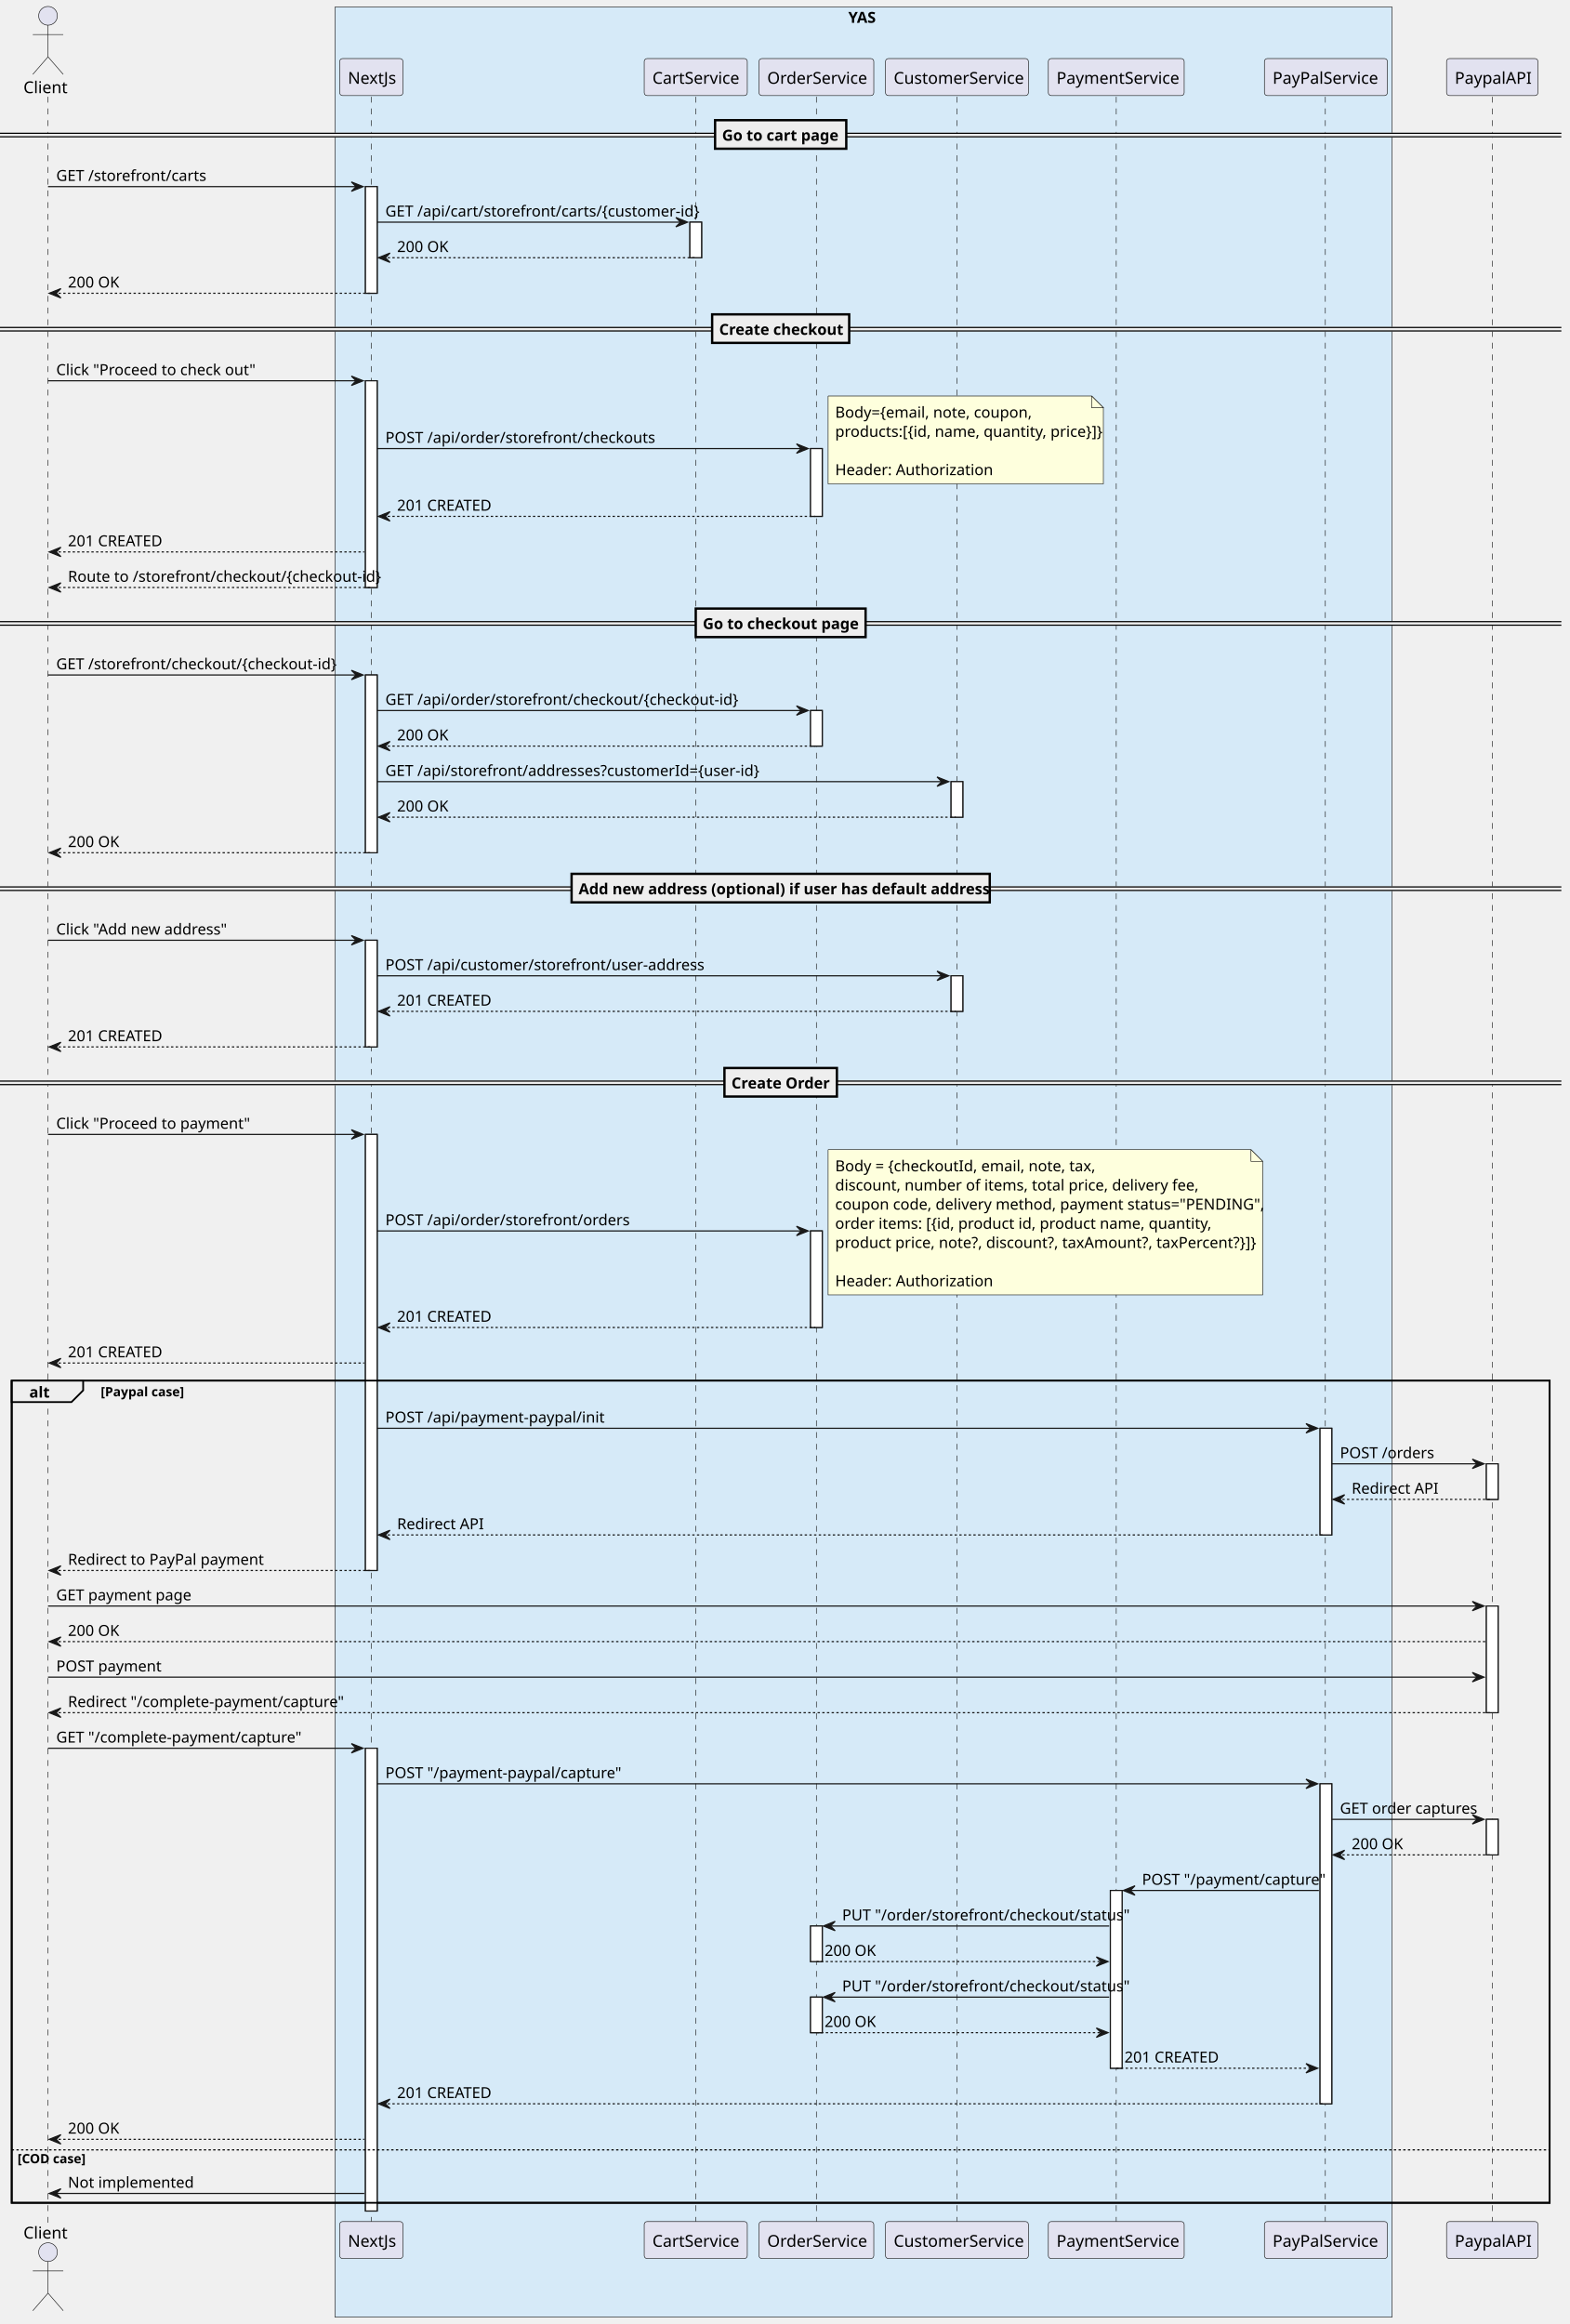
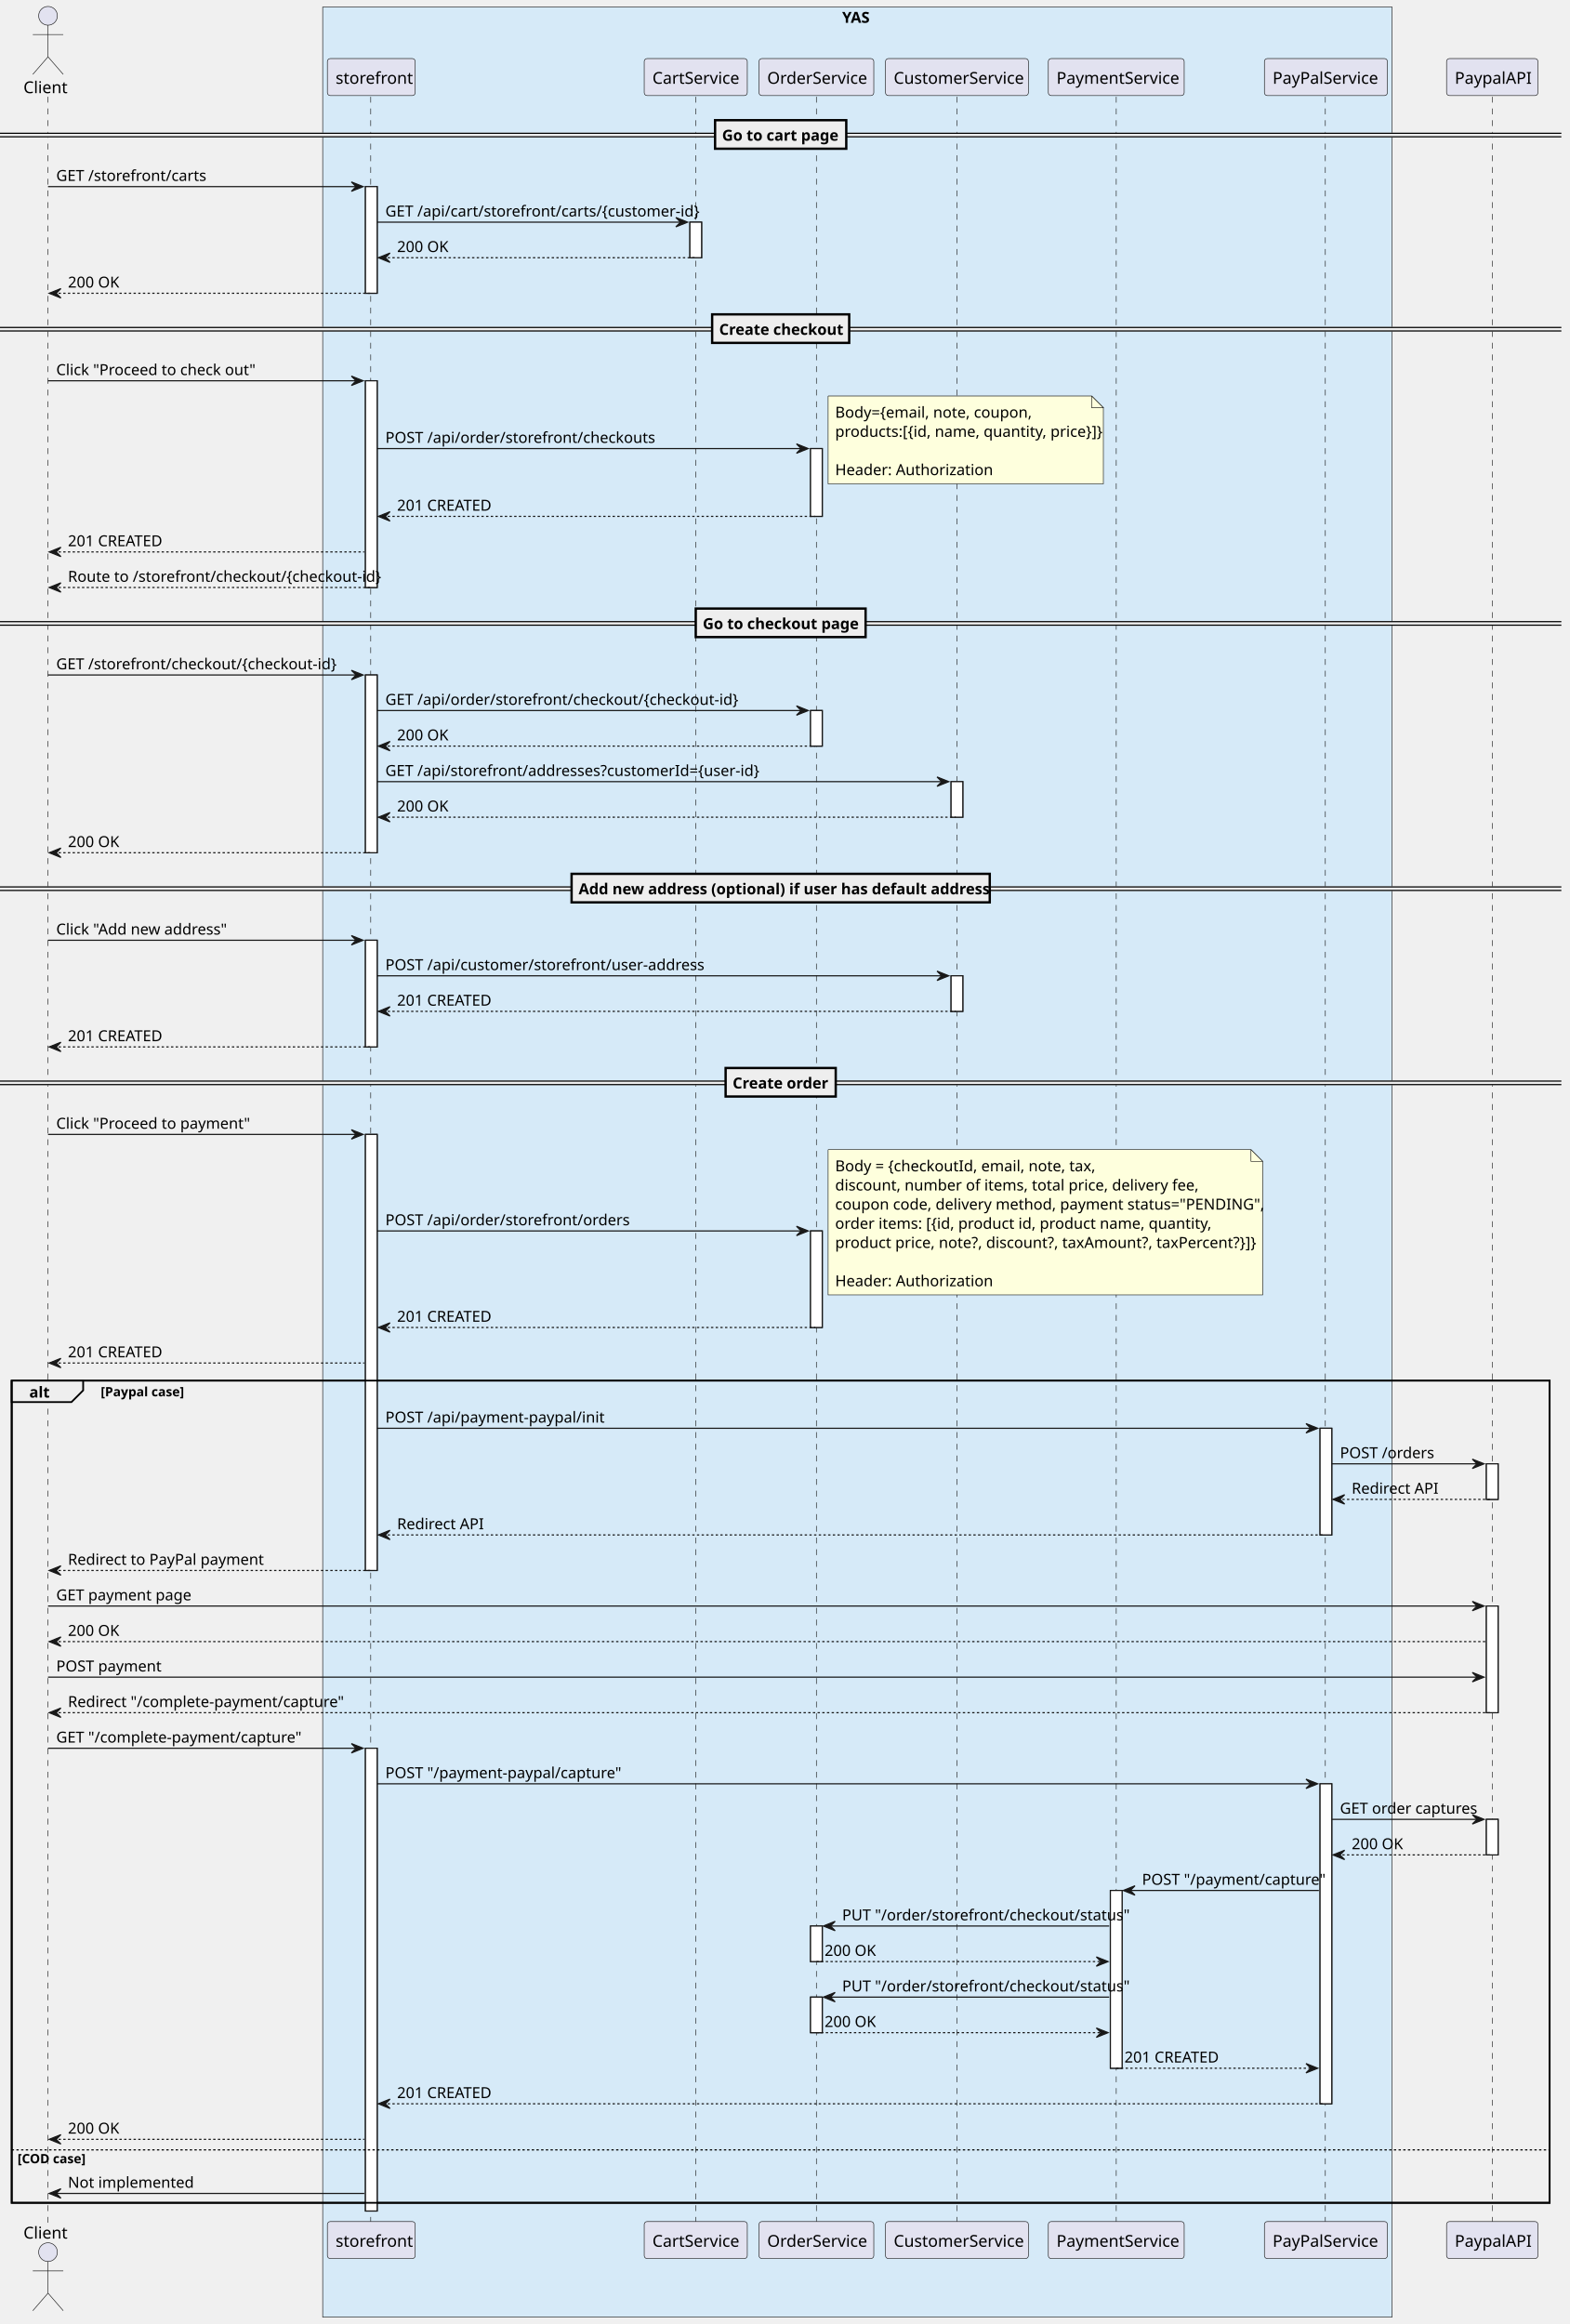
<svg xmlns="http://www.w3.org/2000/svg" contentStyleType="text/css" height="1984px" preserveAspectRatio="none" style="width:1340px;height:1984px;background:#FFFFFF;" version="1.1" viewBox="0 0 1340 1984" width="1340px" zoomAndPan="magnify">
  <defs />
  <g>
-     <rect fill="#D6EAF8" height="1972.148" style="stroke:#181818;stroke-width:0.5;" width="902.5" x="286" y="6" />
-     <text fill="#000000" font-family="sans-serif" font-size="13" font-weight="bold" lengthAdjust="spacing" textLength="26" x="724.25" y="19.495">YAS</text>
+     <rect fill="#D6EAF8" height="1972.148" style="stroke:#181818;stroke-width:0.5;" width="913" x="275.5" y="6" />
+     <text fill="#000000" font-family="sans-serif" font-size="13" font-weight="bold" lengthAdjust="spacing" textLength="26" x="719" y="19.495">YAS</text>
    <rect fill="#FFFFFF" height="91.055" style="stroke:#181818;stroke-width:1.0;" width="10" x="312" y="159.312" />
    <rect fill="#FFFFFF" height="176.461" style="stroke:#181818;stroke-width:1.0;" width="10" x="312" y="325.07" />
    <rect fill="#FFFFFF" height="151.758" style="stroke:#181818;stroke-width:1.0;" width="10" x="312" y="576.234" />
    <rect fill="#FFFFFF" height="91.055" style="stroke:#181818;stroke-width:1.0;" width="10" x="312" y="802.695" />
    <rect fill="#FFFFFF" height="372.273" style="stroke:#181818;stroke-width:1.0;" width="10" x="312" y="968.453" />
    <rect fill="#FFFFFF" height="395.055" style="stroke:#181818;stroke-width:1.0;" width="10" x="312" y="1492.484" />
    <rect fill="#FFFFFF" height="30.352" style="stroke:#181818;stroke-width:1.0;" width="10" x="589" y="189.664" />
    <rect fill="#FFFFFF" height="57.879" style="stroke:#181818;stroke-width:1.0;" width="10" x="692" y="382.949" />
    <rect fill="#FFFFFF" height="30.352" style="stroke:#181818;stroke-width:1.0;" width="10" x="692" y="606.586" />
    <rect fill="#FFFFFF" height="82.406" style="stroke:#181818;stroke-width:1.0;" width="10" x="692" y="1050.859" />
    <rect fill="#FFFFFF" height="30.352" style="stroke:#181818;stroke-width:1.0;" width="10" x="692" y="1644.242" />
    <rect fill="#FFFFFF" height="30.352" style="stroke:#181818;stroke-width:1.0;" width="10" x="692" y="1704.945" />
    <rect fill="#FFFFFF" height="30.352" style="stroke:#181818;stroke-width:1.0;" width="10" x="812" y="667.289" />
    <rect fill="#FFFFFF" height="30.352" style="stroke:#181818;stroke-width:1.0;" width="10" x="812" y="833.047" />
    <rect fill="#FFFFFF" height="151.758" style="stroke:#181818;stroke-width:1.0;" width="10" x="948" y="1613.891" />
    <rect fill="#FFFFFF" height="91.055" style="stroke:#181818;stroke-width:1.0;" width="10" x="1127" y="1219.32" />
    <rect fill="#FFFFFF" height="273.164" style="stroke:#181818;stroke-width:1.0;" width="10" x="1127" y="1522.836" />
    <rect fill="#FFFFFF" height="30.352" style="stroke:#181818;stroke-width:1.0;" width="10" x="1269" y="1249.672" />
    <rect fill="#FFFFFF" height="91.055" style="stroke:#181818;stroke-width:1.0;" width="10" x="1269" y="1371.078" />
    <rect fill="#FFFFFF" height="30.352" style="stroke:#181818;stroke-width:1.0;" width="10" x="1269" y="1553.188" />
    <rect fill="none" height="701.922" style="stroke:#000000;stroke-width:1.5;" width="1313" x="10" y="1178.617" />
    <line style="stroke:#181818;stroke-width:0.5;stroke-dasharray:5.0,5.0;" x1="41" x2="41" y1="82.609" y2="1897.539" />
-     <line style="stroke:#181818;stroke-width:0.5;stroke-dasharray:5.0,5.0;" x1="317" x2="317" y1="82.609" y2="1897.539" />
+     <line style="stroke:#181818;stroke-width:0.5;stroke-dasharray:5.0,5.0;" x1="316.5" x2="316.5" y1="82.609" y2="1897.539" />
    <line style="stroke:#181818;stroke-width:0.5;stroke-dasharray:5.0,5.0;" x1="594" x2="594" y1="82.609" y2="1897.539" />
    <line style="stroke:#181818;stroke-width:0.5;stroke-dasharray:5.0,5.0;" x1="697" x2="697" y1="82.609" y2="1897.539" />
    <line style="stroke:#181818;stroke-width:0.5;stroke-dasharray:5.0,5.0;" x1="817" x2="817" y1="82.609" y2="1897.539" />
    <line style="stroke:#181818;stroke-width:0.5;stroke-dasharray:5.0,5.0;" x1="953" x2="953" y1="82.609" y2="1897.539" />
    <line style="stroke:#181818;stroke-width:0.5;stroke-dasharray:5.0,5.0;" x1="1131.5" x2="1131.5" y1="82.609" y2="1897.539" />
    <line style="stroke:#181818;stroke-width:0.5;stroke-dasharray:5.0,5.0;" x1="1274" x2="1274" y1="82.609" y2="1897.539" />
    <text fill="#000000" font-family="sans-serif" font-size="14" lengthAdjust="spacing" textLength="36" x="20" y="79.533">Client</text>
    <ellipse cx="41" cy="13.5" fill="#E2E2F0" rx="8" ry="8" style="stroke:#181818;stroke-width:0.5;" />
    <path d="M41,21.5 L41,48.5 M28,29.5 L54,29.5 M41,48.5 L28,63.5 M41,48.5 L54,63.5 " fill="none" style="stroke:#181818;stroke-width:0.5;" />
    <text fill="#000000" font-family="sans-serif" font-size="14" lengthAdjust="spacing" textLength="36" x="20" y="1911.072">Client</text>
    <ellipse cx="41" cy="1922.648" fill="#E2E2F0" rx="8" ry="8" style="stroke:#181818;stroke-width:0.5;" />
    <path d="M41,1930.648 L41,1957.648 M28,1938.648 L54,1938.648 M41,1957.648 L28,1972.648 M41,1957.648 L54,1972.648 " fill="none" style="stroke:#181818;stroke-width:0.5;" />
-     <rect fill="#E2E2F0" height="31.609" rx="2.5" ry="2.5" style="stroke:#181818;stroke-width:0.5;" width="54" x="290" y="50" />
-     <text fill="#000000" font-family="sans-serif" font-size="14" lengthAdjust="spacing" textLength="40" x="297" y="71.533">NextJs</text>
-     <rect fill="#E2E2F0" height="31.609" rx="2.5" ry="2.5" style="stroke:#181818;stroke-width:0.5;" width="54" x="290" y="1896.539" />
-     <text fill="#000000" font-family="sans-serif" font-size="14" lengthAdjust="spacing" textLength="40" x="297" y="1918.072">NextJs</text>
+     <rect fill="#E2E2F0" height="31.609" rx="2.5" ry="2.5" style="stroke:#181818;stroke-width:0.5;" width="75" x="279.5" y="50" />
+     <text fill="#000000" font-family="sans-serif" font-size="14" lengthAdjust="spacing" textLength="61" x="286.5" y="71.533">storefront</text>
+     <rect fill="#E2E2F0" height="31.609" rx="2.5" ry="2.5" style="stroke:#181818;stroke-width:0.5;" width="75" x="279.5" y="1896.539" />
+     <text fill="#000000" font-family="sans-serif" font-size="14" lengthAdjust="spacing" textLength="61" x="286.5" y="1918.072">storefront</text>
    <rect fill="#E2E2F0" height="31.609" rx="2.5" ry="2.5" style="stroke:#181818;stroke-width:0.5;" width="88" x="550" y="50" />
    <text fill="#000000" font-family="sans-serif" font-size="14" lengthAdjust="spacing" textLength="74" x="557" y="71.533">CartService</text>
    <rect fill="#E2E2F0" height="31.609" rx="2.5" ry="2.5" style="stroke:#181818;stroke-width:0.5;" width="88" x="550" y="1896.539" />
    <text fill="#000000" font-family="sans-serif" font-size="14" lengthAdjust="spacing" textLength="74" x="557" y="1918.072">CartService</text>
    <rect fill="#E2E2F0" height="31.609" rx="2.5" ry="2.5" style="stroke:#181818;stroke-width:0.5;" width="98" x="648" y="50" />
    <text fill="#000000" font-family="sans-serif" font-size="14" lengthAdjust="spacing" textLength="84" x="655" y="71.533">OrderService</text>
    <rect fill="#E2E2F0" height="31.609" rx="2.5" ry="2.5" style="stroke:#181818;stroke-width:0.5;" width="98" x="648" y="1896.539" />
    <text fill="#000000" font-family="sans-serif" font-size="14" lengthAdjust="spacing" textLength="84" x="655" y="1918.072">OrderService</text>
    <rect fill="#E2E2F0" height="31.609" rx="2.5" ry="2.5" style="stroke:#181818;stroke-width:0.5;" width="122" x="756" y="50" />
    <text fill="#000000" font-family="sans-serif" font-size="14" lengthAdjust="spacing" textLength="108" x="763" y="71.533">CustomerService</text>
    <rect fill="#E2E2F0" height="31.609" rx="2.5" ry="2.5" style="stroke:#181818;stroke-width:0.5;" width="122" x="756" y="1896.539" />
    <text fill="#000000" font-family="sans-serif" font-size="14" lengthAdjust="spacing" textLength="108" x="763" y="1918.072">CustomerService</text>
    <rect fill="#E2E2F0" height="31.609" rx="2.5" ry="2.5" style="stroke:#181818;stroke-width:0.5;" width="116" x="895" y="50" />
    <text fill="#000000" font-family="sans-serif" font-size="14" lengthAdjust="spacing" textLength="102" x="902" y="71.533">PaymentService</text>
    <rect fill="#E2E2F0" height="31.609" rx="2.5" ry="2.5" style="stroke:#181818;stroke-width:0.5;" width="116" x="895" y="1896.539" />
    <text fill="#000000" font-family="sans-serif" font-size="14" lengthAdjust="spacing" textLength="102" x="902" y="1918.072">PaymentService</text>
    <rect fill="#E2E2F0" height="31.609" rx="2.5" ry="2.5" style="stroke:#181818;stroke-width:0.5;" width="105" x="1079.5" y="50" />
    <text fill="#000000" font-family="sans-serif" font-size="14" lengthAdjust="spacing" textLength="91" x="1086.5" y="71.533">PayPalService</text>
    <rect fill="#E2E2F0" height="31.609" rx="2.5" ry="2.5" style="stroke:#181818;stroke-width:0.5;" width="105" x="1079.5" y="1896.539" />
    <text fill="#000000" font-family="sans-serif" font-size="14" lengthAdjust="spacing" textLength="91" x="1086.5" y="1918.072">PayPalService</text>
    <rect fill="#E2E2F0" height="31.609" rx="2.5" ry="2.5" style="stroke:#181818;stroke-width:0.5;" width="78" x="1235" y="50" />
    <text fill="#000000" font-family="sans-serif" font-size="14" lengthAdjust="spacing" textLength="64" x="1242" y="71.533">PaypalAPI</text>
    <rect fill="#E2E2F0" height="31.609" rx="2.5" ry="2.5" style="stroke:#181818;stroke-width:0.5;" width="78" x="1235" y="1896.539" />
    <text fill="#000000" font-family="sans-serif" font-size="14" lengthAdjust="spacing" textLength="64" x="1242" y="1918.072">PaypalAPI</text>
    <rect fill="#FFFFFF" height="91.055" style="stroke:#181818;stroke-width:1.0;" width="10" x="312" y="159.312" />
    <rect fill="#FFFFFF" height="176.461" style="stroke:#181818;stroke-width:1.0;" width="10" x="312" y="325.07" />
    <rect fill="#FFFFFF" height="151.758" style="stroke:#181818;stroke-width:1.0;" width="10" x="312" y="576.234" />
    <rect fill="#FFFFFF" height="91.055" style="stroke:#181818;stroke-width:1.0;" width="10" x="312" y="802.695" />
    <rect fill="#FFFFFF" height="372.273" style="stroke:#181818;stroke-width:1.0;" width="10" x="312" y="968.453" />
    <rect fill="#FFFFFF" height="395.055" style="stroke:#181818;stroke-width:1.0;" width="10" x="312" y="1492.484" />
    <rect fill="#FFFFFF" height="30.352" style="stroke:#181818;stroke-width:1.0;" width="10" x="589" y="189.664" />
    <rect fill="#FFFFFF" height="57.879" style="stroke:#181818;stroke-width:1.0;" width="10" x="692" y="382.949" />
    <rect fill="#FFFFFF" height="30.352" style="stroke:#181818;stroke-width:1.0;" width="10" x="692" y="606.586" />
    <rect fill="#FFFFFF" height="82.406" style="stroke:#181818;stroke-width:1.0;" width="10" x="692" y="1050.859" />
    <rect fill="#FFFFFF" height="30.352" style="stroke:#181818;stroke-width:1.0;" width="10" x="692" y="1644.242" />
    <rect fill="#FFFFFF" height="30.352" style="stroke:#181818;stroke-width:1.0;" width="10" x="692" y="1704.945" />
    <rect fill="#FFFFFF" height="30.352" style="stroke:#181818;stroke-width:1.0;" width="10" x="812" y="667.289" />
    <rect fill="#FFFFFF" height="30.352" style="stroke:#181818;stroke-width:1.0;" width="10" x="812" y="833.047" />
    <rect fill="#FFFFFF" height="151.758" style="stroke:#181818;stroke-width:1.0;" width="10" x="948" y="1613.891" />
    <rect fill="#FFFFFF" height="91.055" style="stroke:#181818;stroke-width:1.0;" width="10" x="1127" y="1219.32" />
    <rect fill="#FFFFFF" height="273.164" style="stroke:#181818;stroke-width:1.0;" width="10" x="1127" y="1522.836" />
    <rect fill="#FFFFFF" height="30.352" style="stroke:#181818;stroke-width:1.0;" width="10" x="1269" y="1249.672" />
    <rect fill="#FFFFFF" height="91.055" style="stroke:#181818;stroke-width:1.0;" width="10" x="1269" y="1371.078" />
    <rect fill="#FFFFFF" height="30.352" style="stroke:#181818;stroke-width:1.0;" width="10" x="1269" y="1553.188" />
    <rect fill="#EEEEEE" height="3" style="stroke:#EEEEEE;stroke-width:1.0;" width="1333" x="0" y="113.785" />
    <line style="stroke:#000000;stroke-width:1.0;" x1="0" x2="1333" y1="113.785" y2="113.785" />
    <line style="stroke:#000000;stroke-width:1.0;" x1="0" x2="1333" y1="116.785" y2="116.785" />
    <rect fill="#EEEEEE" height="24.352" style="stroke:#000000;stroke-width:2.0;" width="112" x="610.5" y="102.609" />
    <text fill="#000000" font-family="sans-serif" font-size="13" font-weight="bold" lengthAdjust="spacing" textLength="98" x="616.5" y="120.105">Go to cart page</text>
    <polygon fill="#181818" points="300,155.312,310,159.312,300,163.312,304,159.312" style="stroke:#181818;stroke-width:1.0;" />
    <line style="stroke:#181818;stroke-width:1.0;" x1="41" x2="306" y1="159.312" y2="159.312" />
    <text fill="#000000" font-family="sans-serif" font-size="13" lengthAdjust="spacing" textLength="121" x="48" y="154.456">GET /storefront/carts</text>
    <polygon fill="#181818" points="577,185.664,587,189.664,577,193.664,581,189.664" style="stroke:#181818;stroke-width:1.0;" />
    <line style="stroke:#181818;stroke-width:1.0;" x1="322" x2="583" y1="189.664" y2="189.664" />
    <text fill="#000000" font-family="sans-serif" font-size="13" lengthAdjust="spacing" textLength="248" x="329" y="184.808">GET /api/cart/storefront/carts/{customer-id}</text>
    <polygon fill="#181818" points="333,216.016,323,220.016,333,224.016,329,220.016" style="stroke:#181818;stroke-width:1.0;" />
    <line style="stroke:#181818;stroke-width:1.0;stroke-dasharray:2.0,2.0;" x1="327" x2="593" y1="220.016" y2="220.016" />
    <text fill="#000000" font-family="sans-serif" font-size="13" lengthAdjust="spacing" textLength="44" x="339" y="215.159">200 OK</text>
    <polygon fill="#181818" points="52,246.367,42,250.367,52,254.367,48,250.367" style="stroke:#181818;stroke-width:1.0;" />
    <line style="stroke:#181818;stroke-width:1.0;stroke-dasharray:2.0,2.0;" x1="46" x2="316" y1="250.367" y2="250.367" />
    <text fill="#000000" font-family="sans-serif" font-size="13" lengthAdjust="spacing" textLength="44" x="58" y="245.511">200 OK</text>
    <rect fill="#EEEEEE" height="3" style="stroke:#EEEEEE;stroke-width:1.0;" width="1333" x="0" y="279.543" />
    <line style="stroke:#000000;stroke-width:1.0;" x1="0" x2="1333" y1="279.543" y2="279.543" />
    <line style="stroke:#000000;stroke-width:1.0;" x1="0" x2="1333" y1="282.543" y2="282.543" />
    <rect fill="#EEEEEE" height="24.352" style="stroke:#000000;stroke-width:2.0;" width="117" x="608" y="268.367" />
    <text fill="#000000" font-family="sans-serif" font-size="13" font-weight="bold" lengthAdjust="spacing" textLength="103" x="614" y="285.862">Create checkout</text>
    <polygon fill="#181818" points="300,321.07,310,325.07,300,329.07,304,325.07" style="stroke:#181818;stroke-width:1.0;" />
    <line style="stroke:#181818;stroke-width:1.0;" x1="41" x2="306" y1="325.07" y2="325.07" />
    <text fill="#000000" font-family="sans-serif" font-size="13" lengthAdjust="spacing" textLength="167" x="48" y="320.214">Click "Proceed to check out"</text>
    <polygon fill="#181818" points="680,378.949,690,382.949,680,386.949,684,382.949" style="stroke:#181818;stroke-width:1.0;" />
    <line style="stroke:#181818;stroke-width:1.0;" x1="322" x2="686" y1="382.949" y2="382.949" />
    <text fill="#000000" font-family="sans-serif" font-size="13" lengthAdjust="spacing" textLength="215" x="329" y="378.093">POST /api/order/storefront/checkouts</text>
    <path d="M707,338.07 L707,413.07 L942,413.07 L942,348.07 L932,338.07 L707,338.07 " fill="#FEFFDD" style="stroke:#181818;stroke-width:0.5;" />
    <path d="M932,338.07 L932,348.07 L942,348.07 L932,338.07 " fill="#FEFFDD" style="stroke:#181818;stroke-width:0.5;" />
    <text fill="#000000" font-family="sans-serif" font-size="13" lengthAdjust="spacing" textLength="160" x="713" y="356.565">Body={email, note, coupon,</text>
    <text fill="#000000" font-family="sans-serif" font-size="13" lengthAdjust="spacing" textLength="214" x="713" y="372.917">products:[{id, name, quantity, price}]}</text>
    <text fill="#000000" font-family="sans-serif" font-size="13" lengthAdjust="spacing" textLength="4" x="713" y="389.269"> </text>
    <text fill="#000000" font-family="sans-serif" font-size="13" lengthAdjust="spacing" textLength="125" x="713" y="405.62">Header: Authorization</text>
    <polygon fill="#181818" points="333,436.828,323,440.828,333,444.828,329,440.828" style="stroke:#181818;stroke-width:1.0;" />
    <line style="stroke:#181818;stroke-width:1.0;stroke-dasharray:2.0,2.0;" x1="327" x2="696" y1="440.828" y2="440.828" />
    <text fill="#000000" font-family="sans-serif" font-size="13" lengthAdjust="spacing" textLength="86" x="339" y="435.972">201 CREATED</text>
    <polygon fill="#181818" points="52,467.18,42,471.18,52,475.18,48,471.18" style="stroke:#181818;stroke-width:1.0;" />
    <line style="stroke:#181818;stroke-width:1.0;stroke-dasharray:2.0,2.0;" x1="46" x2="311" y1="471.18" y2="471.18" />
    <text fill="#000000" font-family="sans-serif" font-size="13" lengthAdjust="spacing" textLength="86" x="58" y="466.323">201 CREATED</text>
    <polygon fill="#181818" points="52,497.531,42,501.531,52,505.531,48,501.531" style="stroke:#181818;stroke-width:1.0;" />
    <line style="stroke:#181818;stroke-width:1.0;stroke-dasharray:2.0,2.0;" x1="46" x2="316" y1="501.531" y2="501.531" />
    <text fill="#000000" font-family="sans-serif" font-size="13" lengthAdjust="spacing" textLength="247" x="58" y="496.675">Route to /storefront/checkout/{checkout-id}</text>
    <rect fill="#EEEEEE" height="3" style="stroke:#EEEEEE;stroke-width:1.0;" width="1333" x="0" y="530.707" />
    <line style="stroke:#000000;stroke-width:1.0;" x1="0" x2="1333" y1="530.707" y2="530.707" />
    <line style="stroke:#000000;stroke-width:1.0;" x1="0" x2="1333" y1="533.707" y2="533.707" />
    <rect fill="#EEEEEE" height="24.352" style="stroke:#000000;stroke-width:2.0;" width="145" x="594" y="519.531" />
    <text fill="#000000" font-family="sans-serif" font-size="13" font-weight="bold" lengthAdjust="spacing" textLength="131" x="600" y="537.026">Go to checkout page</text>
    <polygon fill="#181818" points="300,572.234,310,576.234,300,580.234,304,576.234" style="stroke:#181818;stroke-width:1.0;" />
    <line style="stroke:#181818;stroke-width:1.0;" x1="41" x2="306" y1="576.234" y2="576.234" />
    <text fill="#000000" font-family="sans-serif" font-size="13" lengthAdjust="spacing" textLength="224" x="48" y="571.378">GET /storefront/checkout/{checkout-id}</text>
    <polygon fill="#181818" points="680,602.586,690,606.586,680,610.586,684,606.586" style="stroke:#181818;stroke-width:1.0;" />
    <line style="stroke:#181818;stroke-width:1.0;" x1="322" x2="686" y1="606.586" y2="606.586" />
    <text fill="#000000" font-family="sans-serif" font-size="13" lengthAdjust="spacing" textLength="278" x="329" y="601.73">GET /api/order/storefront/checkout/{checkout-id}</text>
    <polygon fill="#181818" points="333,632.938,323,636.938,333,640.938,329,636.938" style="stroke:#181818;stroke-width:1.0;" />
    <line style="stroke:#181818;stroke-width:1.0;stroke-dasharray:2.0,2.0;" x1="327" x2="696" y1="636.938" y2="636.938" />
    <text fill="#000000" font-family="sans-serif" font-size="13" lengthAdjust="spacing" textLength="44" x="339" y="632.081">200 OK</text>
    <polygon fill="#181818" points="800,663.289,810,667.289,800,671.289,804,667.289" style="stroke:#181818;stroke-width:1.0;" />
    <line style="stroke:#181818;stroke-width:1.0;" x1="322" x2="806" y1="667.289" y2="667.289" />
    <text fill="#000000" font-family="sans-serif" font-size="13" lengthAdjust="spacing" textLength="299" x="329" y="662.433">GET /api/storefront/addresses?customerId={user-id}</text>
    <polygon fill="#181818" points="333,693.641,323,697.641,333,701.641,329,697.641" style="stroke:#181818;stroke-width:1.0;" />
    <line style="stroke:#181818;stroke-width:1.0;stroke-dasharray:2.0,2.0;" x1="327" x2="816" y1="697.641" y2="697.641" />
    <text fill="#000000" font-family="sans-serif" font-size="13" lengthAdjust="spacing" textLength="44" x="339" y="692.784">200 OK</text>
    <polygon fill="#181818" points="52,723.992,42,727.992,52,731.992,48,727.992" style="stroke:#181818;stroke-width:1.0;" />
    <line style="stroke:#181818;stroke-width:1.0;stroke-dasharray:2.0,2.0;" x1="46" x2="316" y1="727.992" y2="727.992" />
    <text fill="#000000" font-family="sans-serif" font-size="13" lengthAdjust="spacing" textLength="44" x="58" y="723.136">200 OK</text>
    <rect fill="#EEEEEE" height="3" style="stroke:#EEEEEE;stroke-width:1.0;" width="1333" x="0" y="757.168" />
    <line style="stroke:#000000;stroke-width:1.0;" x1="0" x2="1333" y1="757.168" y2="757.168" />
    <line style="stroke:#000000;stroke-width:1.0;" x1="0" x2="1333" y1="760.168" y2="760.168" />
    <rect fill="#EEEEEE" height="24.352" style="stroke:#000000;stroke-width:2.0;" width="357" x="488" y="745.992" />
    <text fill="#000000" font-family="sans-serif" font-size="13" font-weight="bold" lengthAdjust="spacing" textLength="343" x="494" y="763.487">Add new address (optional) if user has default address</text>
    <polygon fill="#181818" points="300,798.695,310,802.695,300,806.695,304,802.695" style="stroke:#181818;stroke-width:1.0;" />
    <line style="stroke:#181818;stroke-width:1.0;" x1="41" x2="306" y1="802.695" y2="802.695" />
    <text fill="#000000" font-family="sans-serif" font-size="13" lengthAdjust="spacing" textLength="143" x="48" y="797.839">Click "Add new address"</text>
    <polygon fill="#181818" points="800,829.047,810,833.047,800,837.047,804,833.047" style="stroke:#181818;stroke-width:1.0;" />
    <line style="stroke:#181818;stroke-width:1.0;" x1="322" x2="806" y1="833.047" y2="833.047" />
    <text fill="#000000" font-family="sans-serif" font-size="13" lengthAdjust="spacing" textLength="255" x="329" y="828.19">POST /api/customer/storefront/user-address</text>
    <polygon fill="#181818" points="333,859.398,323,863.398,333,867.398,329,863.398" style="stroke:#181818;stroke-width:1.0;" />
    <line style="stroke:#181818;stroke-width:1.0;stroke-dasharray:2.0,2.0;" x1="327" x2="816" y1="863.398" y2="863.398" />
    <text fill="#000000" font-family="sans-serif" font-size="13" lengthAdjust="spacing" textLength="86" x="339" y="858.542">201 CREATED</text>
    <polygon fill="#181818" points="52,889.75,42,893.75,52,897.75,48,893.75" style="stroke:#181818;stroke-width:1.0;" />
    <line style="stroke:#181818;stroke-width:1.0;stroke-dasharray:2.0,2.0;" x1="46" x2="316" y1="893.75" y2="893.75" />
    <text fill="#000000" font-family="sans-serif" font-size="13" lengthAdjust="spacing" textLength="86" x="58" y="888.894">201 CREATED</text>
    <rect fill="#EEEEEE" height="3" style="stroke:#EEEEEE;stroke-width:1.0;" width="1333" x="0" y="922.926" />
    <line style="stroke:#000000;stroke-width:1.0;" x1="0" x2="1333" y1="922.926" y2="922.926" />
    <line style="stroke:#000000;stroke-width:1.0;" x1="0" x2="1333" y1="925.926" y2="925.926" />
-     <rect fill="#EEEEEE" height="24.352" style="stroke:#000000;stroke-width:2.0;" width="96" x="618.5" y="911.75" />
-     <text fill="#000000" font-family="sans-serif" font-size="13" font-weight="bold" lengthAdjust="spacing" textLength="82" x="624.5" y="929.245">Create Order</text>
+     <rect fill="#EEEEEE" height="24.352" style="stroke:#000000;stroke-width:2.0;" width="94" x="619.5" y="911.75" />
+     <text fill="#000000" font-family="sans-serif" font-size="13" font-weight="bold" lengthAdjust="spacing" textLength="80" x="625.5" y="929.245">Create order</text>
    <polygon fill="#181818" points="300,964.453,310,968.453,300,972.453,304,968.453" style="stroke:#181818;stroke-width:1.0;" />
    <line style="stroke:#181818;stroke-width:1.0;" x1="41" x2="306" y1="968.453" y2="968.453" />
    <text fill="#000000" font-family="sans-serif" font-size="13" lengthAdjust="spacing" textLength="160" x="48" y="963.597">Click "Proceed to payment"</text>
    <polygon fill="#181818" points="680,1046.859,690,1050.859,680,1054.859,684,1050.859" style="stroke:#181818;stroke-width:1.0;" />
    <line style="stroke:#181818;stroke-width:1.0;" x1="322" x2="686" y1="1050.859" y2="1050.859" />
    <text fill="#000000" font-family="sans-serif" font-size="13" lengthAdjust="spacing" textLength="191" x="329" y="1046.003">POST /api/order/storefront/orders</text>
    <path d="M707,981.453 L707,1105.453 L1078,1105.453 L1078,991.453 L1068,981.453 L707,981.453 " fill="#FEFFDD" style="stroke:#181818;stroke-width:0.5;" />
    <path d="M1068,981.453 L1068,991.453 L1078,991.453 L1068,981.453 " fill="#FEFFDD" style="stroke:#181818;stroke-width:0.5;" />
    <text fill="#000000" font-family="sans-serif" font-size="13" lengthAdjust="spacing" textLength="215" x="713" y="999.948">Body = {checkoutId, email, note, tax,</text>
    <text fill="#000000" font-family="sans-serif" font-size="13" lengthAdjust="spacing" textLength="291" x="713" y="1016.3">discount, number of items, total price, delivery fee,</text>
    <text fill="#000000" font-family="sans-serif" font-size="13" lengthAdjust="spacing" textLength="350" x="713" y="1032.651">coupon code, delivery method, payment status="PENDING",</text>
    <text fill="#000000" font-family="sans-serif" font-size="13" lengthAdjust="spacing" textLength="301" x="713" y="1049.003">order items: [{id, product id, product name, quantity,</text>
    <text fill="#000000" font-family="sans-serif" font-size="13" lengthAdjust="spacing" textLength="347" x="713" y="1065.354">product price, note?, discount?, taxAmount?, taxPercent?}]}</text>
    <text fill="#000000" font-family="sans-serif" font-size="13" lengthAdjust="spacing" textLength="4" x="713" y="1081.706"> </text>
    <text fill="#000000" font-family="sans-serif" font-size="13" lengthAdjust="spacing" textLength="125" x="713" y="1098.058">Header: Authorization</text>
    <polygon fill="#181818" points="333,1129.266,323,1133.266,333,1137.266,329,1133.266" style="stroke:#181818;stroke-width:1.0;" />
    <line style="stroke:#181818;stroke-width:1.0;stroke-dasharray:2.0,2.0;" x1="327" x2="696" y1="1133.266" y2="1133.266" />
    <text fill="#000000" font-family="sans-serif" font-size="13" lengthAdjust="spacing" textLength="86" x="339" y="1128.409">201 CREATED</text>
    <polygon fill="#181818" points="52,1159.617,42,1163.617,52,1167.617,48,1163.617" style="stroke:#181818;stroke-width:1.0;" />
    <line style="stroke:#181818;stroke-width:1.0;stroke-dasharray:2.0,2.0;" x1="46" x2="311" y1="1163.617" y2="1163.617" />
    <text fill="#000000" font-family="sans-serif" font-size="13" lengthAdjust="spacing" textLength="86" x="58" y="1158.761">201 CREATED</text>
    <path d="M10,1178.617 L71,1178.617 L71,1186.969 L61,1196.969 L10,1196.969 L10,1178.617 " fill="#EEEEEE" style="stroke:#000000;stroke-width:1.5;" />
    <rect fill="none" height="701.922" style="stroke:#000000;stroke-width:1.5;" width="1313" x="10" y="1178.617" />
    <text fill="#000000" font-family="sans-serif" font-size="13" font-weight="bold" lengthAdjust="spacing" textLength="16" x="25" y="1193.112">alt</text>
    <text fill="#000000" font-family="sans-serif" font-size="11" font-weight="bold" lengthAdjust="spacing" textLength="72" x="86" y="1192.036">[Paypal case]</text>
    <polygon fill="#181818" points="1115,1215.32,1125,1219.32,1115,1223.32,1119,1219.32" style="stroke:#181818;stroke-width:1.0;" />
    <line style="stroke:#181818;stroke-width:1.0;" x1="322" x2="1121" y1="1219.32" y2="1219.32" />
    <text fill="#000000" font-family="sans-serif" font-size="13" lengthAdjust="spacing" textLength="177" x="329" y="1214.464">POST /api/payment-paypal/init</text>
    <polygon fill="#181818" points="1257,1245.672,1267,1249.672,1257,1253.672,1261,1249.672" style="stroke:#181818;stroke-width:1.0;" />
    <line style="stroke:#181818;stroke-width:1.0;" x1="1137" x2="1263" y1="1249.672" y2="1249.672" />
    <text fill="#000000" font-family="sans-serif" font-size="13" lengthAdjust="spacing" textLength="79" x="1144" y="1244.815">POST /orders</text>
    <polygon fill="#181818" points="1148,1276.023,1138,1280.023,1148,1284.023,1144,1280.023" style="stroke:#181818;stroke-width:1.0;" />
    <line style="stroke:#181818;stroke-width:1.0;stroke-dasharray:2.0,2.0;" x1="1142" x2="1273" y1="1280.023" y2="1280.023" />
    <text fill="#000000" font-family="sans-serif" font-size="13" lengthAdjust="spacing" textLength="73" x="1154" y="1275.167">Redirect API</text>
    <polygon fill="#181818" points="333,1306.375,323,1310.375,333,1314.375,329,1310.375" style="stroke:#181818;stroke-width:1.0;" />
    <line style="stroke:#181818;stroke-width:1.0;stroke-dasharray:2.0,2.0;" x1="327" x2="1131" y1="1310.375" y2="1310.375" />
    <text fill="#000000" font-family="sans-serif" font-size="13" lengthAdjust="spacing" textLength="73" x="339" y="1305.519">Redirect API</text>
    <polygon fill="#181818" points="52,1336.727,42,1340.727,52,1344.727,48,1340.727" style="stroke:#181818;stroke-width:1.0;" />
    <line style="stroke:#181818;stroke-width:1.0;stroke-dasharray:2.0,2.0;" x1="46" x2="316" y1="1340.727" y2="1340.727" />
    <text fill="#000000" font-family="sans-serif" font-size="13" lengthAdjust="spacing" textLength="163" x="58" y="1335.87">Redirect to PayPal payment</text>
    <polygon fill="#181818" points="1257,1367.078,1267,1371.078,1257,1375.078,1261,1371.078" style="stroke:#181818;stroke-width:1.0;" />
    <line style="stroke:#181818;stroke-width:1.0;" x1="41" x2="1263" y1="1371.078" y2="1371.078" />
    <text fill="#000000" font-family="sans-serif" font-size="13" lengthAdjust="spacing" textLength="112" x="48" y="1366.222">GET payment page</text>
    <polygon fill="#181818" points="52,1397.43,42,1401.43,52,1405.43,48,1401.43" style="stroke:#181818;stroke-width:1.0;" />
    <line style="stroke:#181818;stroke-width:1.0;stroke-dasharray:2.0,2.0;" x1="46" x2="1268" y1="1401.43" y2="1401.43" />
    <text fill="#000000" font-family="sans-serif" font-size="13" lengthAdjust="spacing" textLength="44" x="58" y="1396.573">200 OK</text>
    <polygon fill="#181818" points="1257,1427.781,1267,1431.781,1257,1435.781,1261,1431.781" style="stroke:#181818;stroke-width:1.0;" />
    <line style="stroke:#181818;stroke-width:1.0;" x1="41" x2="1263" y1="1431.781" y2="1431.781" />
    <text fill="#000000" font-family="sans-serif" font-size="13" lengthAdjust="spacing" textLength="89" x="48" y="1426.925">POST payment</text>
    <polygon fill="#181818" points="52,1458.133,42,1462.133,52,1466.133,48,1462.133" style="stroke:#181818;stroke-width:1.0;" />
    <line style="stroke:#181818;stroke-width:1.0;stroke-dasharray:2.0,2.0;" x1="46" x2="1273" y1="1462.133" y2="1462.133" />
    <text fill="#000000" font-family="sans-serif" font-size="13" lengthAdjust="spacing" textLength="220" x="58" y="1457.276">Redirect "/complete-payment/capture"</text>
    <polygon fill="#181818" points="300,1488.484,310,1492.484,300,1496.484,304,1492.484" style="stroke:#181818;stroke-width:1.0;" />
    <line style="stroke:#181818;stroke-width:1.0;" x1="41" x2="306" y1="1492.484" y2="1492.484" />
    <text fill="#000000" font-family="sans-serif" font-size="13" lengthAdjust="spacing" textLength="198" x="48" y="1487.628">GET "/complete-payment/capture"</text>
    <polygon fill="#181818" points="1115,1518.836,1125,1522.836,1115,1526.836,1119,1522.836" style="stroke:#181818;stroke-width:1.0;" />
    <line style="stroke:#181818;stroke-width:1.0;" x1="322" x2="1121" y1="1522.836" y2="1522.836" />
    <text fill="#000000" font-family="sans-serif" font-size="13" lengthAdjust="spacing" textLength="192" x="329" y="1517.979">POST "/payment-paypal/capture"</text>
    <polygon fill="#181818" points="1257,1549.188,1267,1553.188,1257,1557.188,1261,1553.188" style="stroke:#181818;stroke-width:1.0;" />
    <line style="stroke:#181818;stroke-width:1.0;" x1="1137" x2="1263" y1="1553.188" y2="1553.188" />
    <text fill="#000000" font-family="sans-serif" font-size="13" lengthAdjust="spacing" textLength="113" x="1144" y="1548.331">GET order captures</text>
    <polygon fill="#181818" points="1148,1579.539,1138,1583.539,1148,1587.539,1144,1583.539" style="stroke:#181818;stroke-width:1.0;" />
    <line style="stroke:#181818;stroke-width:1.0;stroke-dasharray:2.0,2.0;" x1="1142" x2="1273" y1="1583.539" y2="1583.539" />
    <text fill="#000000" font-family="sans-serif" font-size="13" lengthAdjust="spacing" textLength="44" x="1154" y="1578.683">200 OK</text>
    <polygon fill="#181818" points="969,1609.891,959,1613.891,969,1617.891,965,1613.891" style="stroke:#181818;stroke-width:1.0;" />
    <line style="stroke:#181818;stroke-width:1.0;" x1="963" x2="1126" y1="1613.891" y2="1613.891" />
    <text fill="#000000" font-family="sans-serif" font-size="13" lengthAdjust="spacing" textLength="150" x="975" y="1609.034">POST "/payment/capture"</text>
    <polygon fill="#181818" points="713,1640.242,703,1644.242,713,1648.242,709,1644.242" style="stroke:#181818;stroke-width:1.0;" />
    <line style="stroke:#181818;stroke-width:1.0;" x1="707" x2="947" y1="1644.242" y2="1644.242" />
    <text fill="#000000" font-family="sans-serif" font-size="13" lengthAdjust="spacing" textLength="227" x="719" y="1639.386">PUT "/order/storefront/checkout/status"</text>
    <polygon fill="#181818" points="936,1670.594,946,1674.594,936,1678.594,940,1674.594" style="stroke:#181818;stroke-width:1.0;" />
    <line style="stroke:#181818;stroke-width:1.0;stroke-dasharray:2.0,2.0;" x1="697" x2="942" y1="1674.594" y2="1674.594" />
    <text fill="#000000" font-family="sans-serif" font-size="13" lengthAdjust="spacing" textLength="44" x="704" y="1669.737">200 OK</text>
    <polygon fill="#181818" points="713,1700.945,703,1704.945,713,1708.945,709,1704.945" style="stroke:#181818;stroke-width:1.0;" />
    <line style="stroke:#181818;stroke-width:1.0;" x1="707" x2="947" y1="1704.945" y2="1704.945" />
    <text fill="#000000" font-family="sans-serif" font-size="13" lengthAdjust="spacing" textLength="227" x="719" y="1700.089">PUT "/order/storefront/checkout/status"</text>
    <polygon fill="#181818" points="936,1731.297,946,1735.297,936,1739.297,940,1735.297" style="stroke:#181818;stroke-width:1.0;" />
    <line style="stroke:#181818;stroke-width:1.0;stroke-dasharray:2.0,2.0;" x1="697" x2="942" y1="1735.297" y2="1735.297" />
    <text fill="#000000" font-family="sans-serif" font-size="13" lengthAdjust="spacing" textLength="44" x="704" y="1730.44">200 OK</text>
    <polygon fill="#181818" points="1115,1761.648,1125,1765.648,1115,1769.648,1119,1765.648" style="stroke:#181818;stroke-width:1.0;" />
    <line style="stroke:#181818;stroke-width:1.0;stroke-dasharray:2.0,2.0;" x1="953" x2="1121" y1="1765.648" y2="1765.648" />
    <text fill="#000000" font-family="sans-serif" font-size="13" lengthAdjust="spacing" textLength="86" x="960" y="1760.792">201 CREATED</text>
    <polygon fill="#181818" points="333,1792,323,1796,333,1800,329,1796" style="stroke:#181818;stroke-width:1.0;" />
    <line style="stroke:#181818;stroke-width:1.0;stroke-dasharray:2.0,2.0;" x1="327" x2="1131" y1="1796" y2="1796" />
    <text fill="#000000" font-family="sans-serif" font-size="13" lengthAdjust="spacing" textLength="86" x="339" y="1791.144">201 CREATED</text>
    <polygon fill="#181818" points="52,1822.352,42,1826.352,52,1830.352,48,1826.352" style="stroke:#181818;stroke-width:1.0;" />
    <line style="stroke:#181818;stroke-width:1.0;stroke-dasharray:2.0,2.0;" x1="46" x2="311" y1="1826.352" y2="1826.352" />
    <text fill="#000000" font-family="sans-serif" font-size="13" lengthAdjust="spacing" textLength="44" x="58" y="1821.495">200 OK</text>
    <line style="stroke:#000000;stroke-width:1.0;stroke-dasharray:2.0,2.0;" x1="10" x2="1323" y1="1835.352" y2="1835.352" />
    <text fill="#000000" font-family="sans-serif" font-size="11" font-weight="bold" lengthAdjust="spacing" textLength="60" x="15" y="1846.771">[COD case]</text>
    <polygon fill="#181818" points="52,1868.539,42,1872.539,52,1876.539,48,1872.539" style="stroke:#181818;stroke-width:1.0;" />
    <line style="stroke:#181818;stroke-width:1.0;" x1="46" x2="311" y1="1872.539" y2="1872.539" />
    <text fill="#000000" font-family="sans-serif" font-size="13" lengthAdjust="spacing" textLength="98" x="58" y="1867.683">Not implemented</text>
  </g>
</svg>
